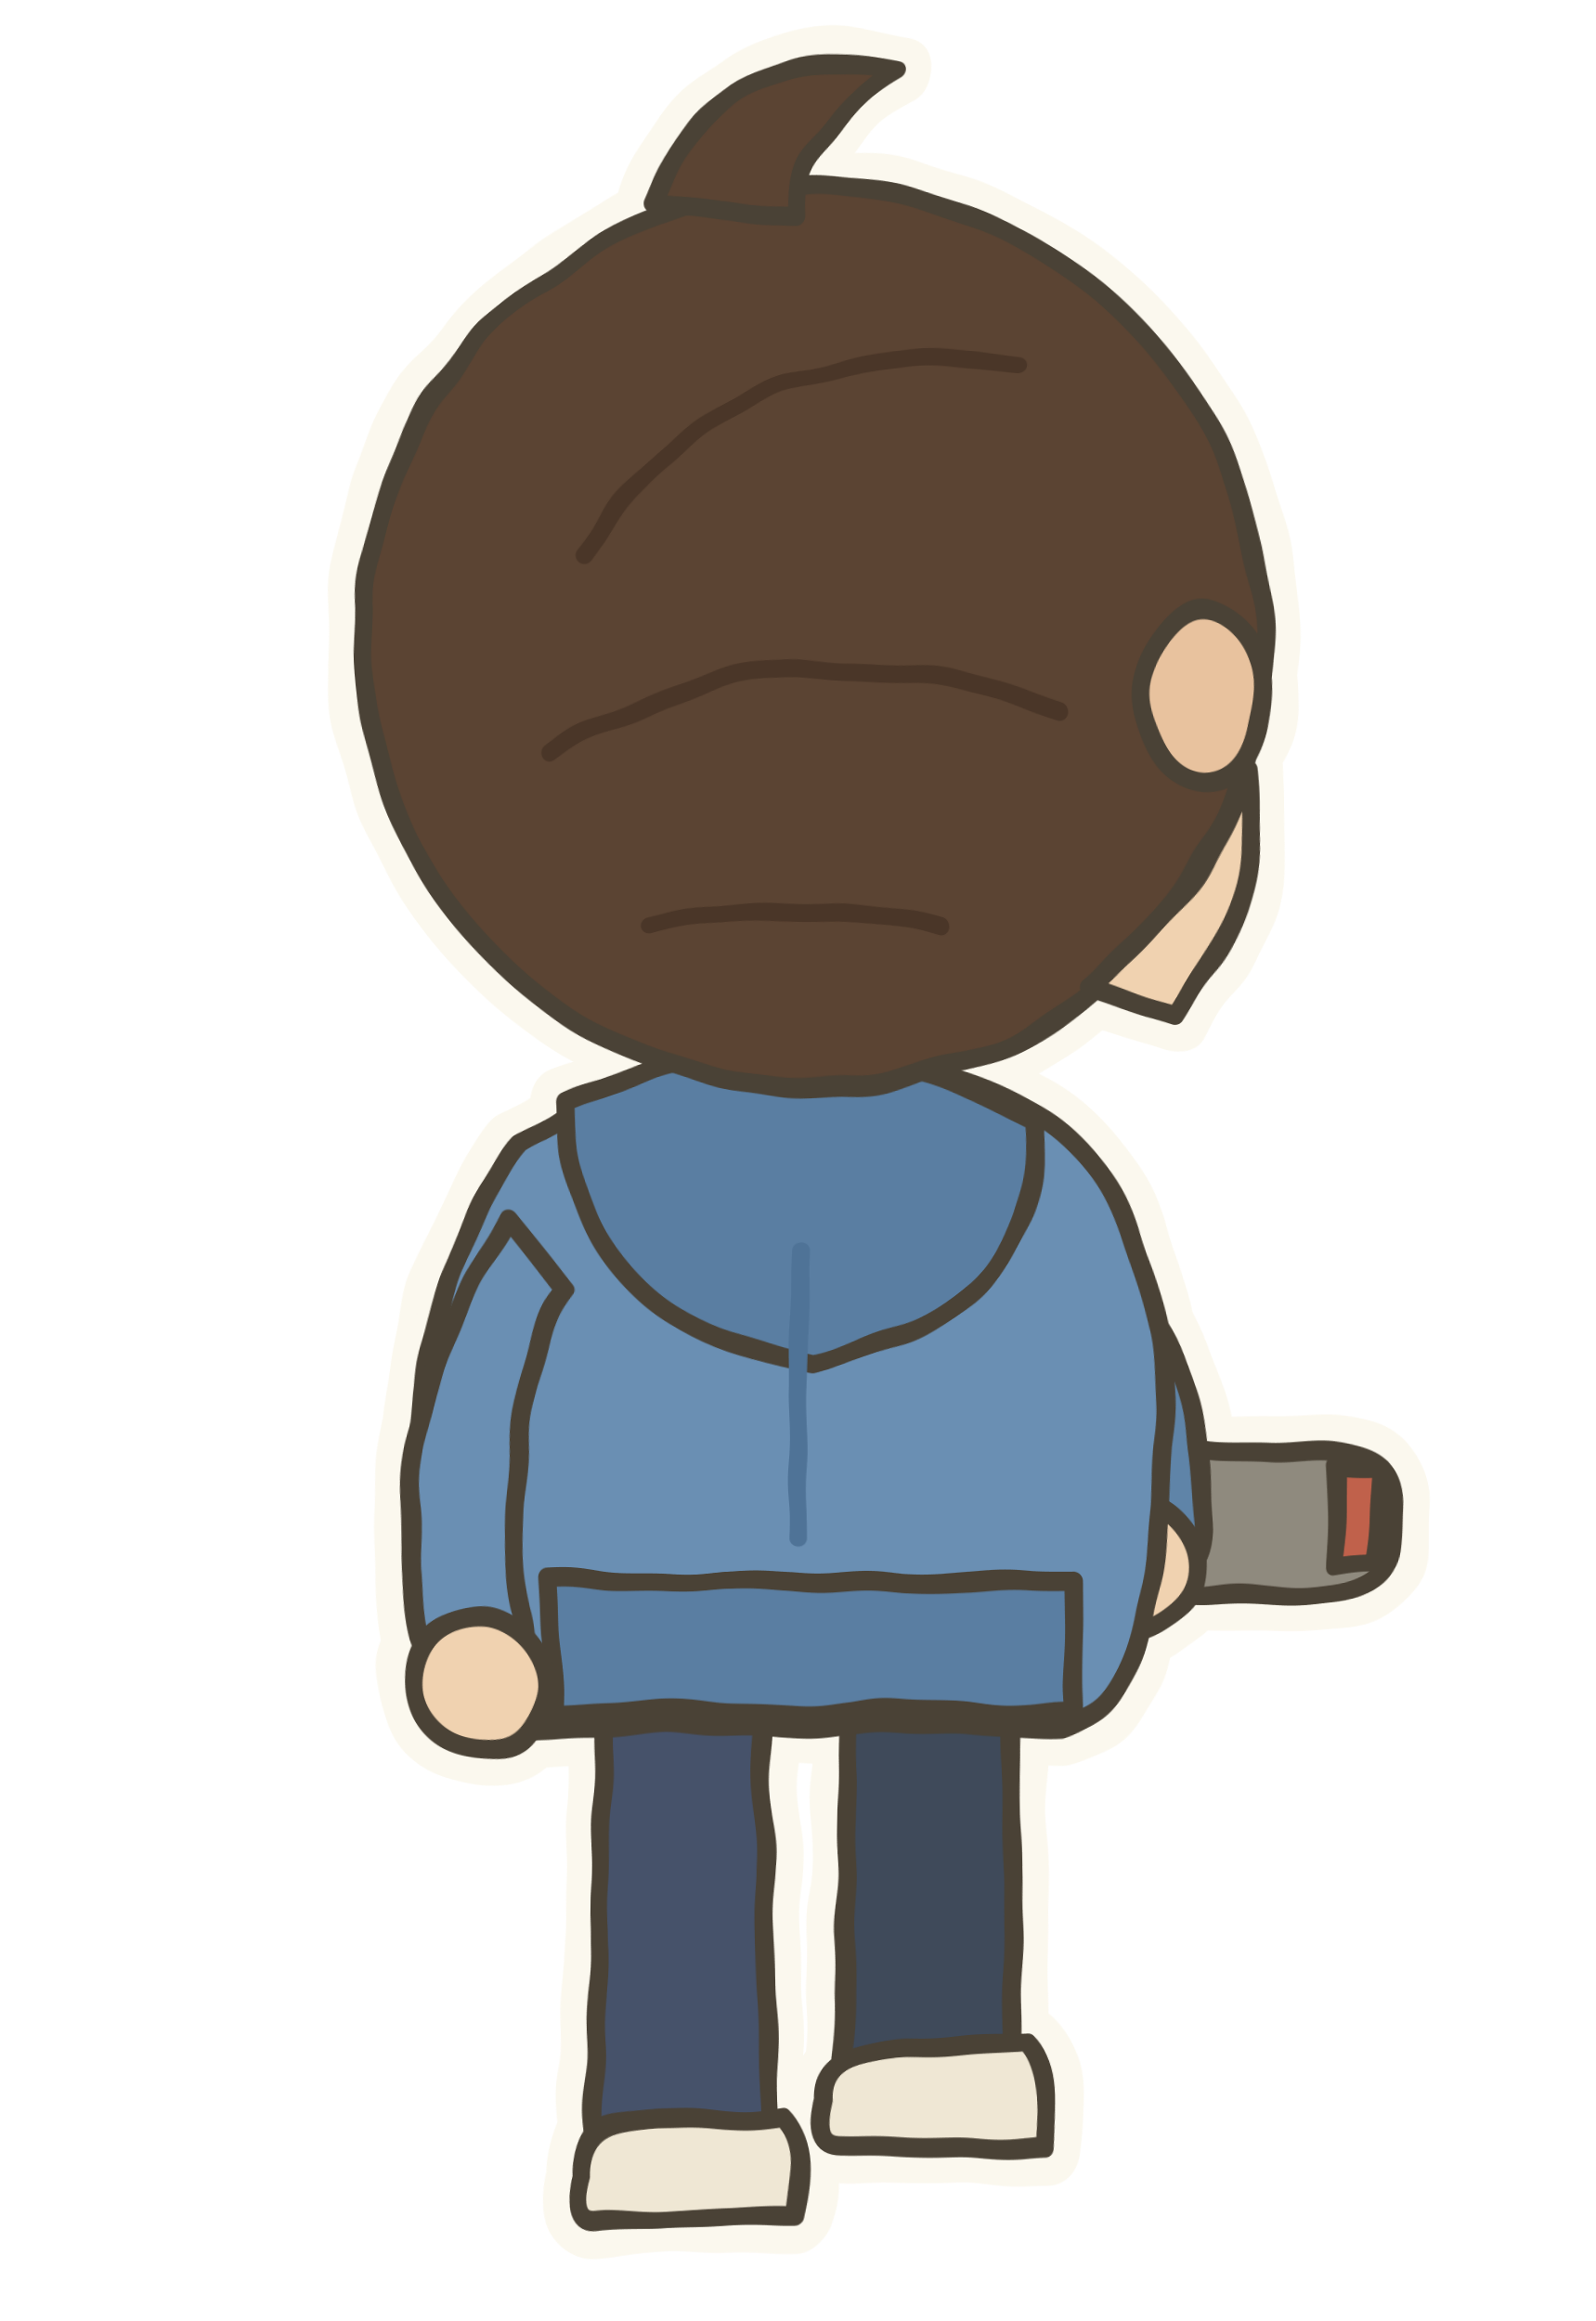
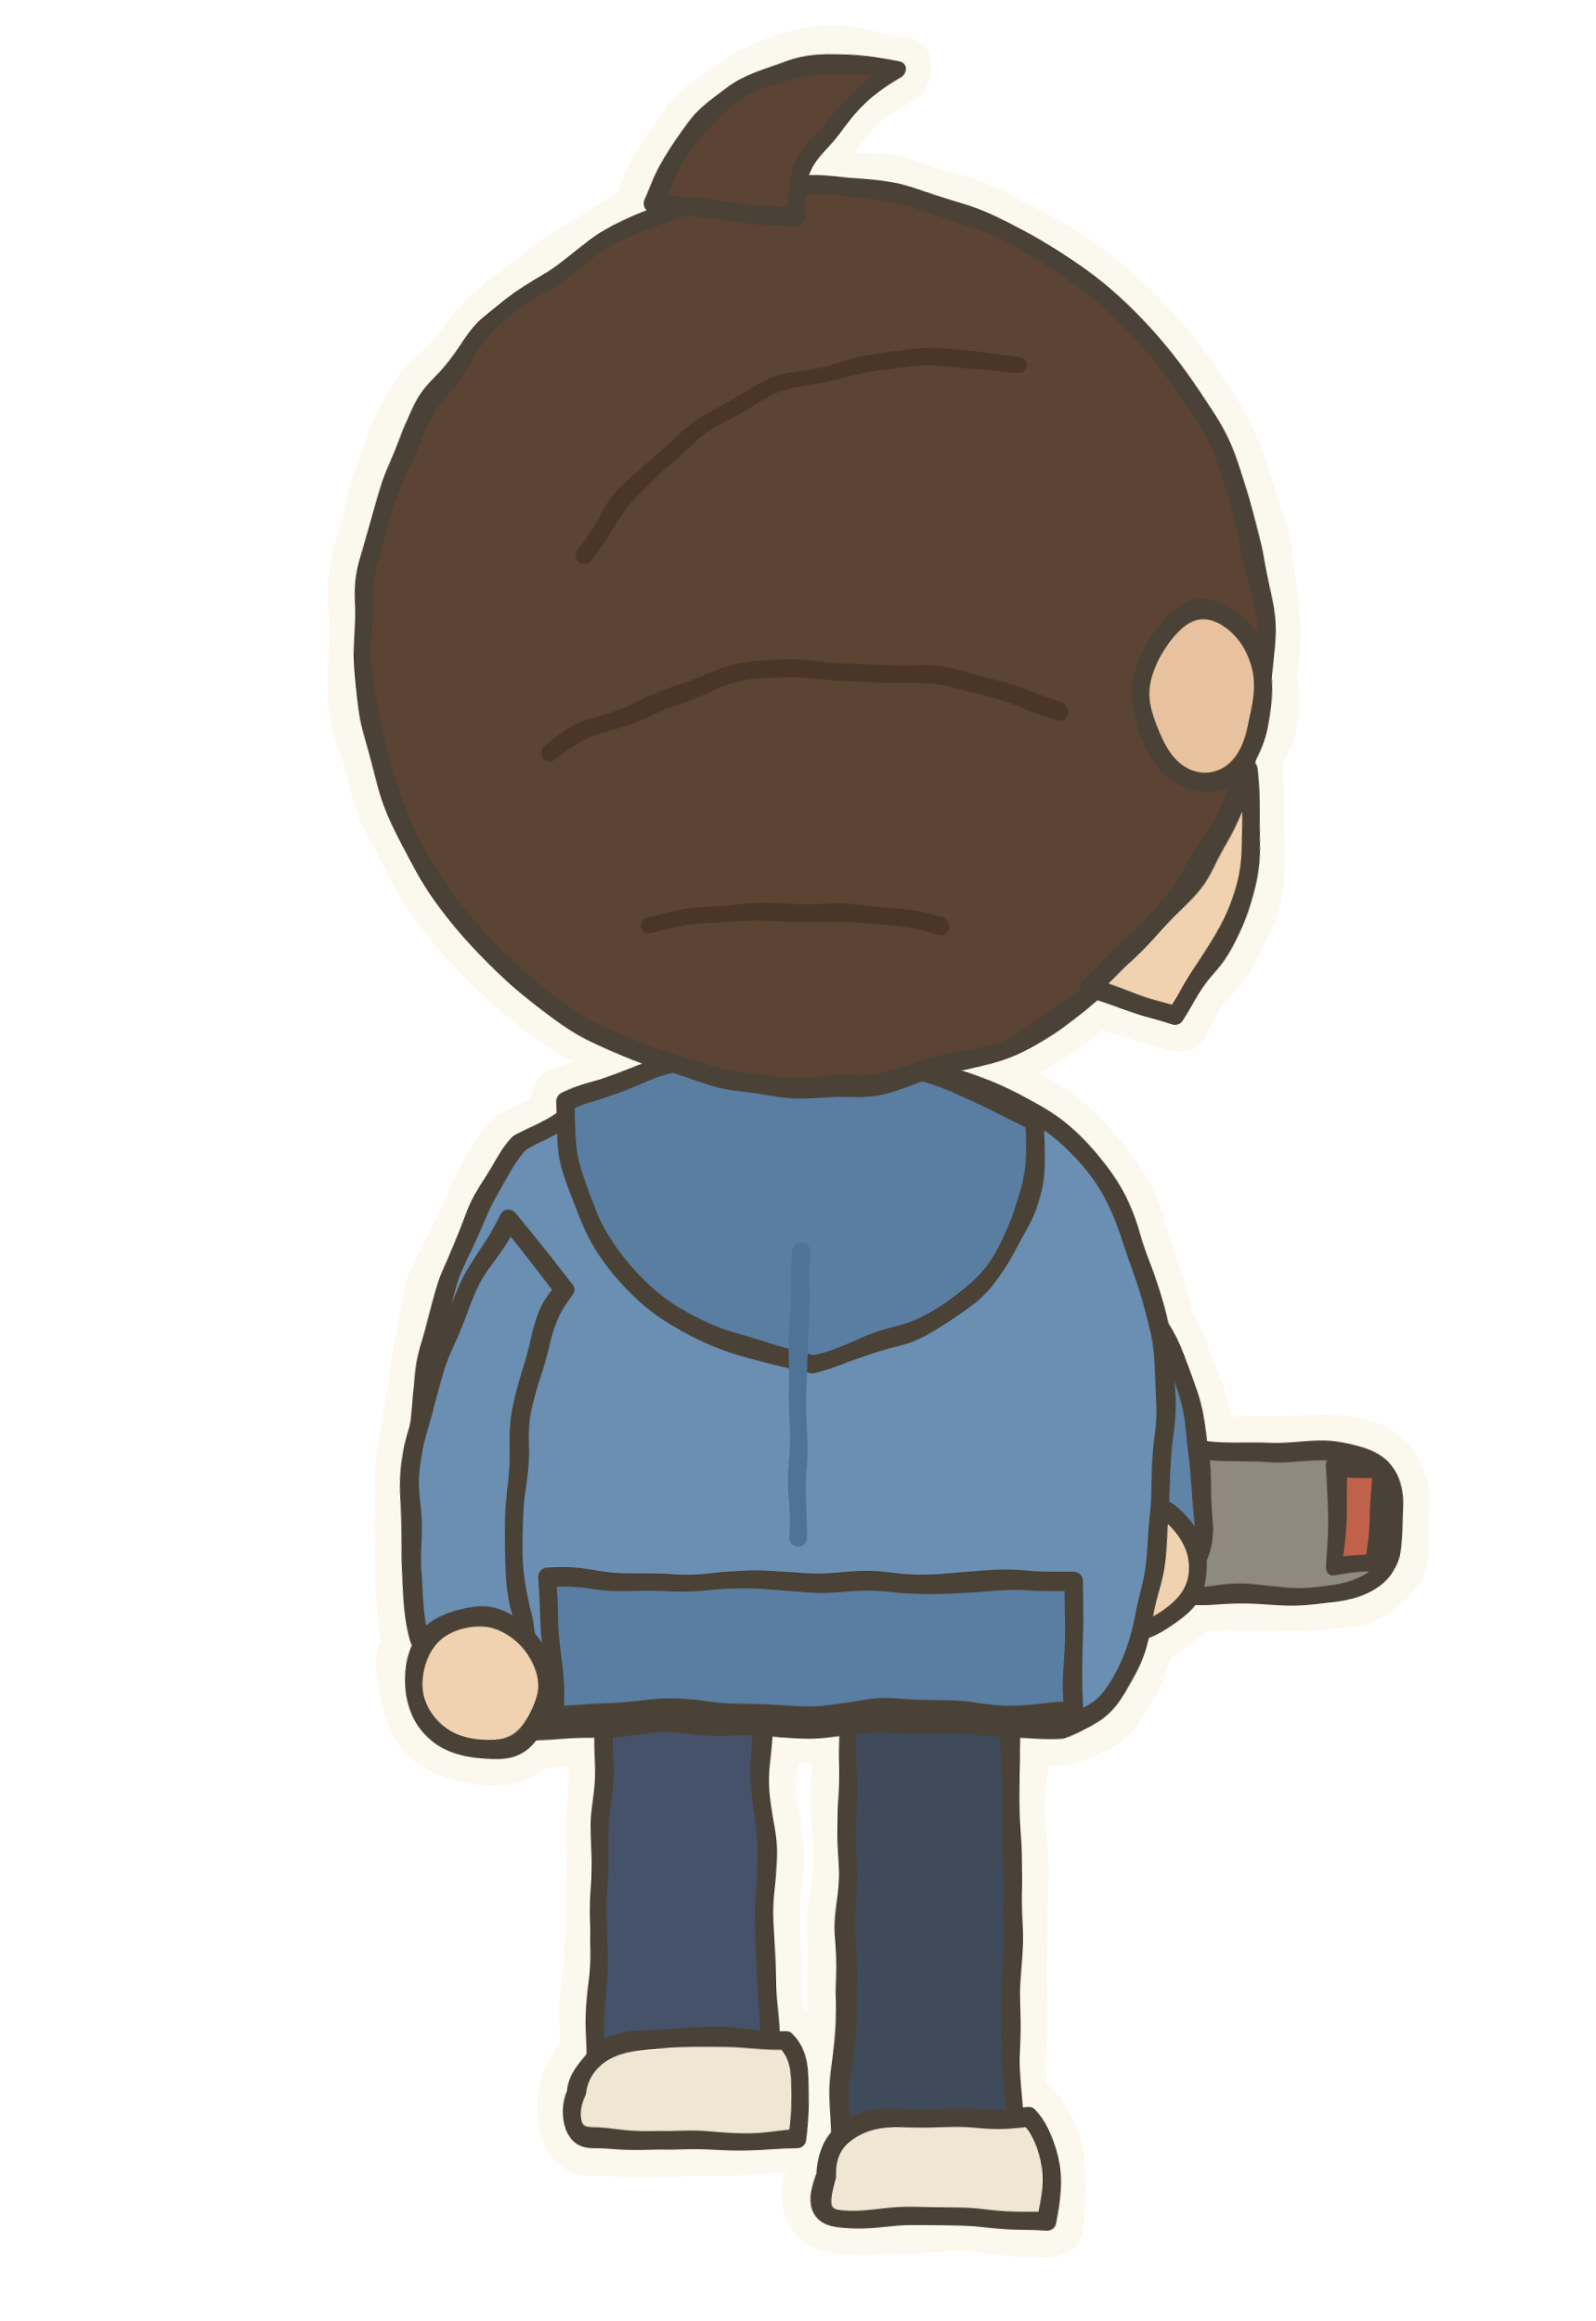
<svg xmlns="http://www.w3.org/2000/svg" xmlns:xlink="http://www.w3.org/1999/xlink" width="220" height="320" viewBox="0 0 220 320">
  <defs>
    <filter id="crayon" x="-5%" y="-5%" width="110%" height="110%">
      <feTurbulence type="fractalNoise" baseFrequency="0.06" numOctaves="2" seed="5" />
      <feDisplacementMap in="SourceGraphic" scale="2.5" />
    </filter>
    <g id="silhouette">
      <g transform="translate(0 -4)">
        <path d="M150 204 h34 q8 0 8 8 v6 q0 6 -8 6 h-34 z" fill="#8f8a7e" />
        <path d="M184 206 h6 v14 h-6 z" fill="#c0614b" />
        <path d="M144 172 q22 12 22 42 q0 8 -8 8 q-6 0 -8 -6 q-2 -18 -14 -28 z" fill="#5f84a8" />
        <circle cx="156" cy="220" r="9" fill="#f0d2b0" />
      </g>
-       <path d="M83 236 L105 236 L106 300 L82 300 z" fill="#46526a" />
-       <path d="M80 300 q0 -8 12 -8 h16 q4 4 2 14 h-28 q-4 0 -2 -6 z" fill="#efe7d4" />
-       <path d="M117 236 L139 236 L140 290 L116 290 z" fill="#3f4a5a" />
-       <path d="M114 290 q0 -8 12 -8 h16 q4 4 2 14 h-28 q-4 0 -2 -6 z" fill="#efe7d4" />
+       <path d="M83 236 L105 236 L106 289 L82 289 z" fill="#46526a" />
+       <path d="M80 289 q0 -8 12 -8 h16 q4 4 2 14 h-28 q-4 0 -2 -6 z" fill="#efe7d4" />
+       <path d="M117 236 L139 236 L140 300 L116 300 z" fill="#3f4a5a" />
+       <path d="M114 300 q0 -8 12 -8 h16 q4 4 2 14 h-28 q-4 0 -2 -6 z" fill="#efe7d4" />
      <g transform="translate(0 -4)">
        <path d="M60 226 q-8 -40 12 -64 q14 -10 30 -10 h24 q22 2 30 22 q8 22 2 52 q-2 14 -12 16 h-74 q-10 -2 -12 -16 z" fill="#6a8fb3" />
        <path d="M76 222 h72 v18 h-72 z" fill="#5a7ea2" />
        <g transform="rotate(0 70 172)">
          <path d="M70 172 q-18 26 -12 58 q2 8 10 6 q6 -2 4 -10 q-4 -24 6 -44 z" fill="#6a8fb3" />
          <circle cx="66" cy="236" r="9" fill="#f0d2b0" />
        </g>
        <path d="M78 156 q34 -14 64 2 q4 26 -30 34 q-34 -6 -34 -36 z" fill="#5a7ea2" />
        <circle cx="112" cy="92" r="62" fill="#5b4433" />
        <ellipse cx="166" cy="100" rx="8" ry="12" fill="#e8c29e" />
        <path d="M150 140 q14 -10 22 -30 q2 18 -10 34 z" fill="#f0d2b0" />
        <path d="M90 32 q10 -24 34 -18 q-14 8 -14 20 z" fill="#5b4433" />
      </g>
    </g>
  </defs>
  <g filter="url(#crayon)">
    <use href="#silhouette" xlink:href="#silhouette" stroke="#fbf8ee" stroke-width="10" stroke-linejoin="round" />
    <use href="#silhouette" xlink:href="#silhouette" stroke="#4a4236" stroke-width="2.6" stroke-linejoin="round" />
    <g transform="translate(0 -4)">
      <path d="M80 80 q20 -30 60 -26 M76 108 q30 -20 70 -6 M90 132 q20 -6 40 0" fill="none" stroke="#4a3628" stroke-width="2.4" stroke-linecap="round" />
      <path d="M110 176 v40" stroke="#4f7397" stroke-width="2.4" stroke-linecap="round" />
    </g>
  </g>
</svg>
